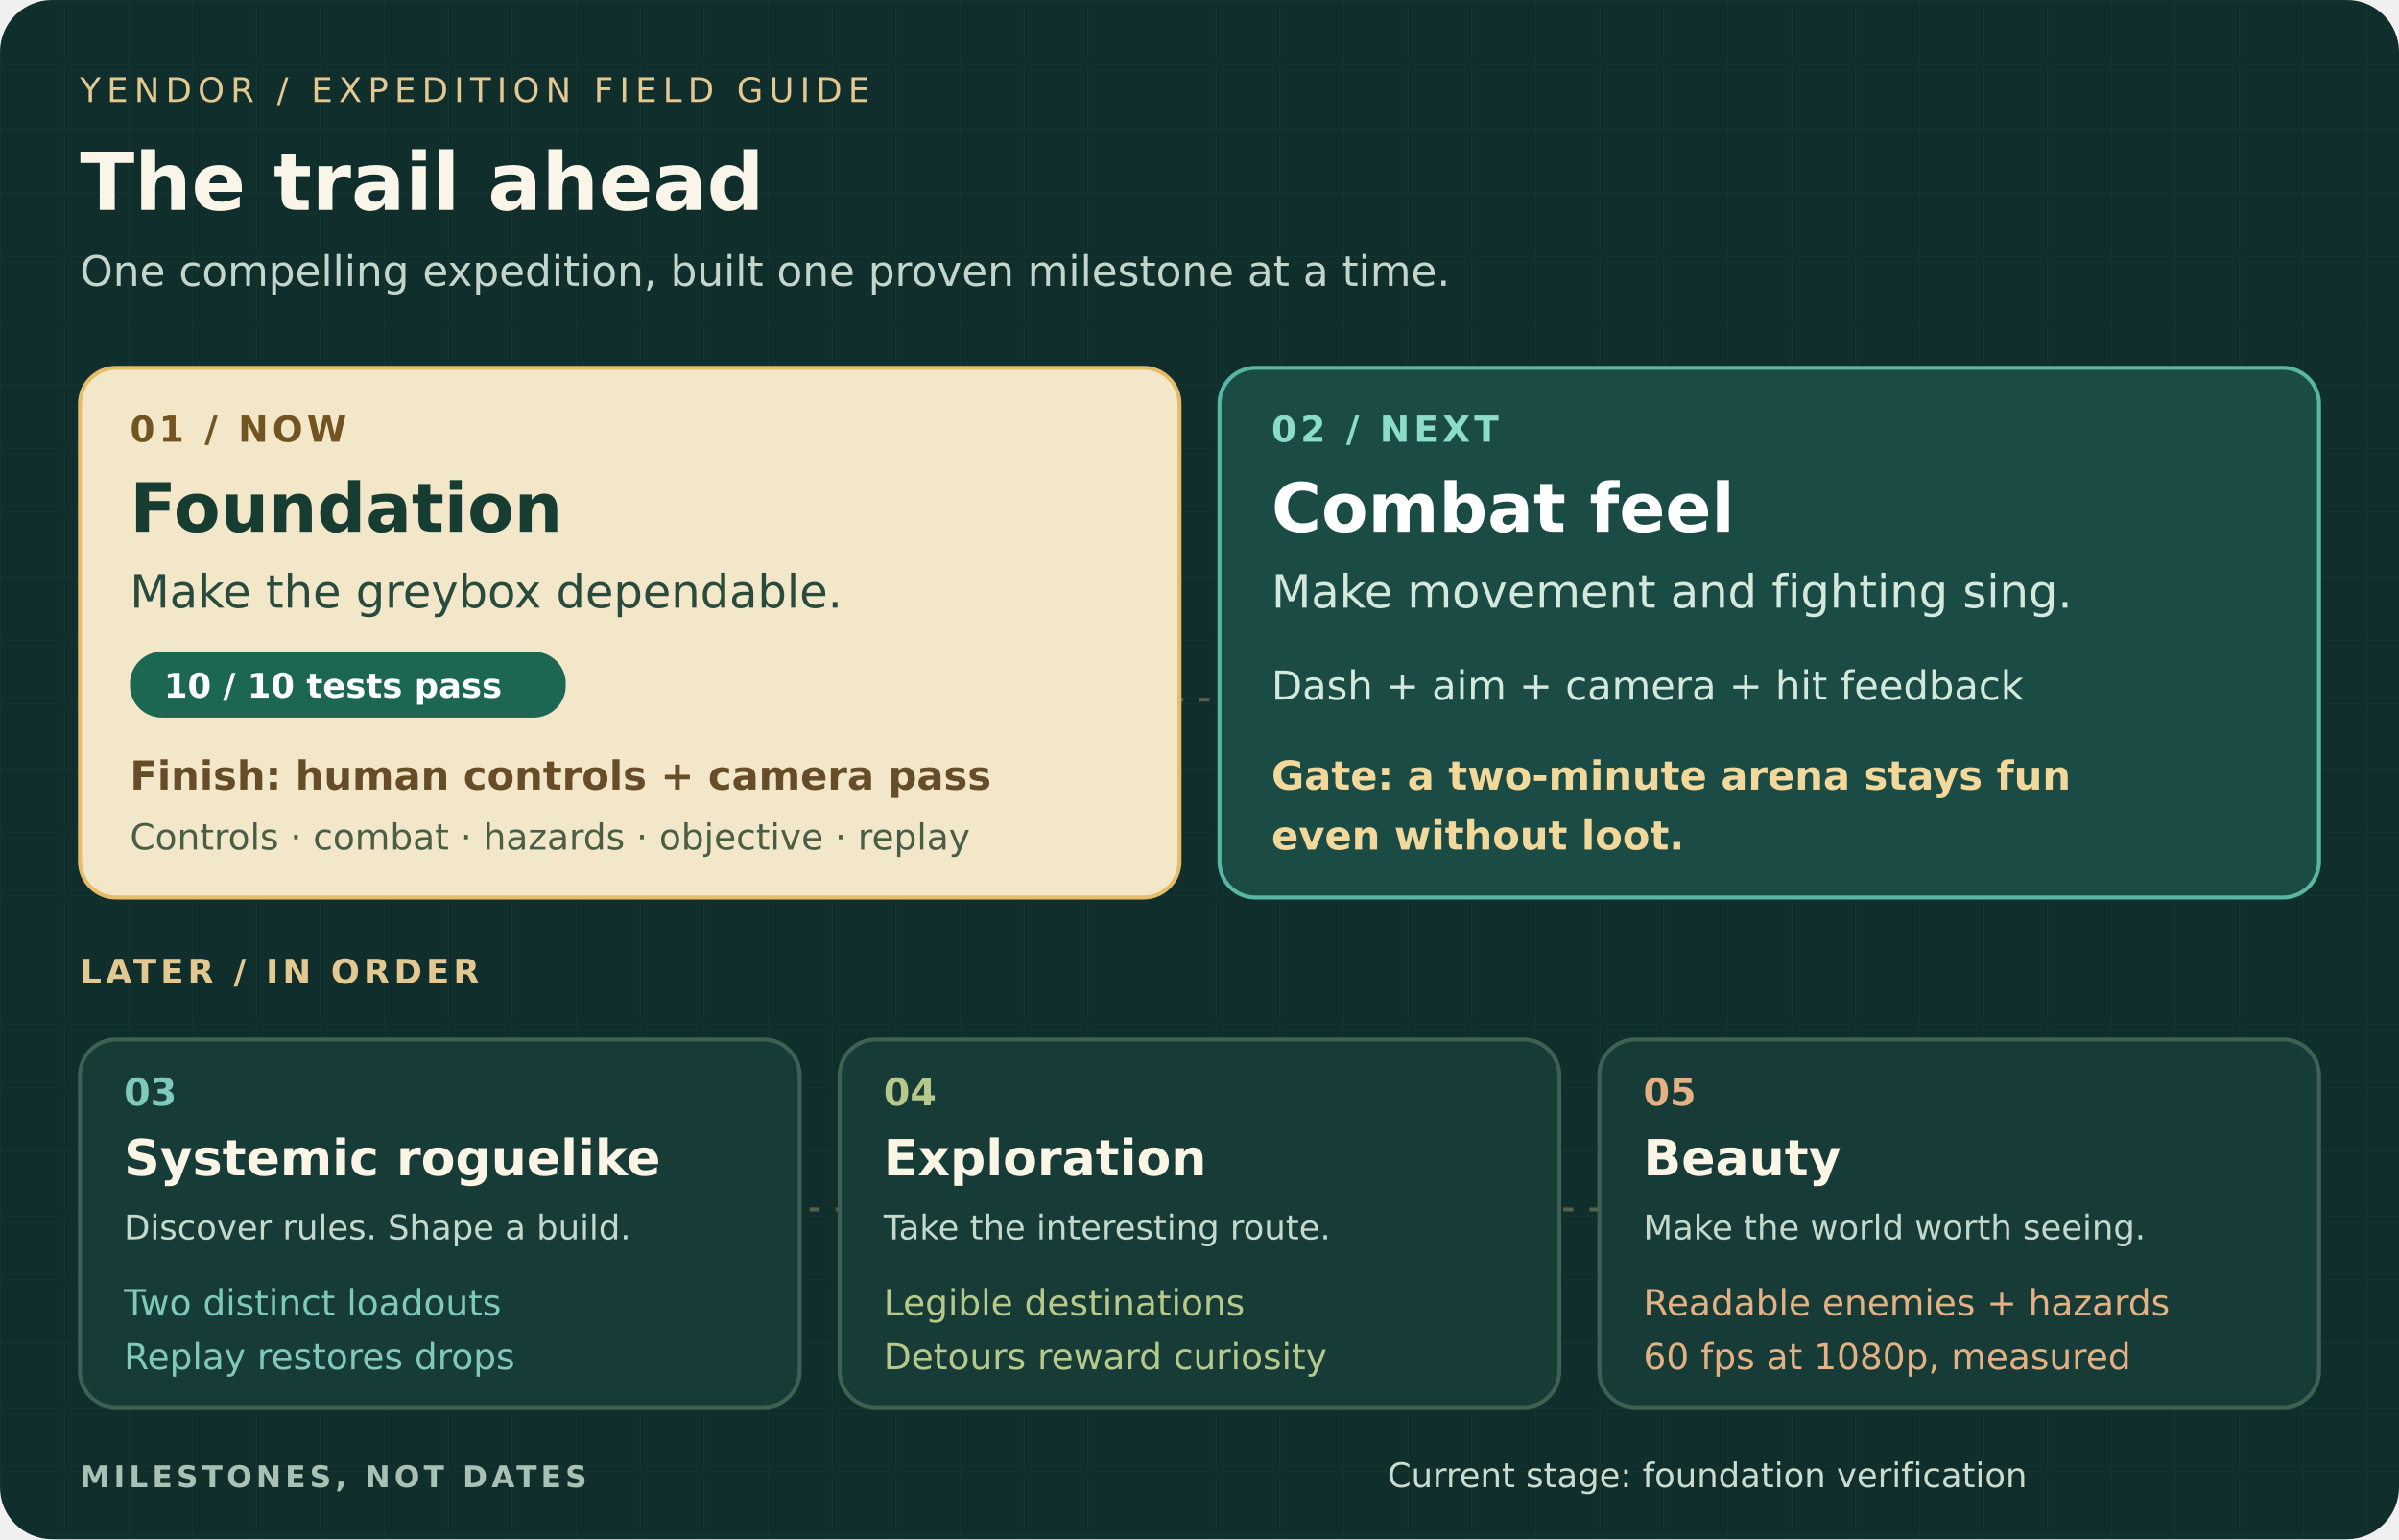
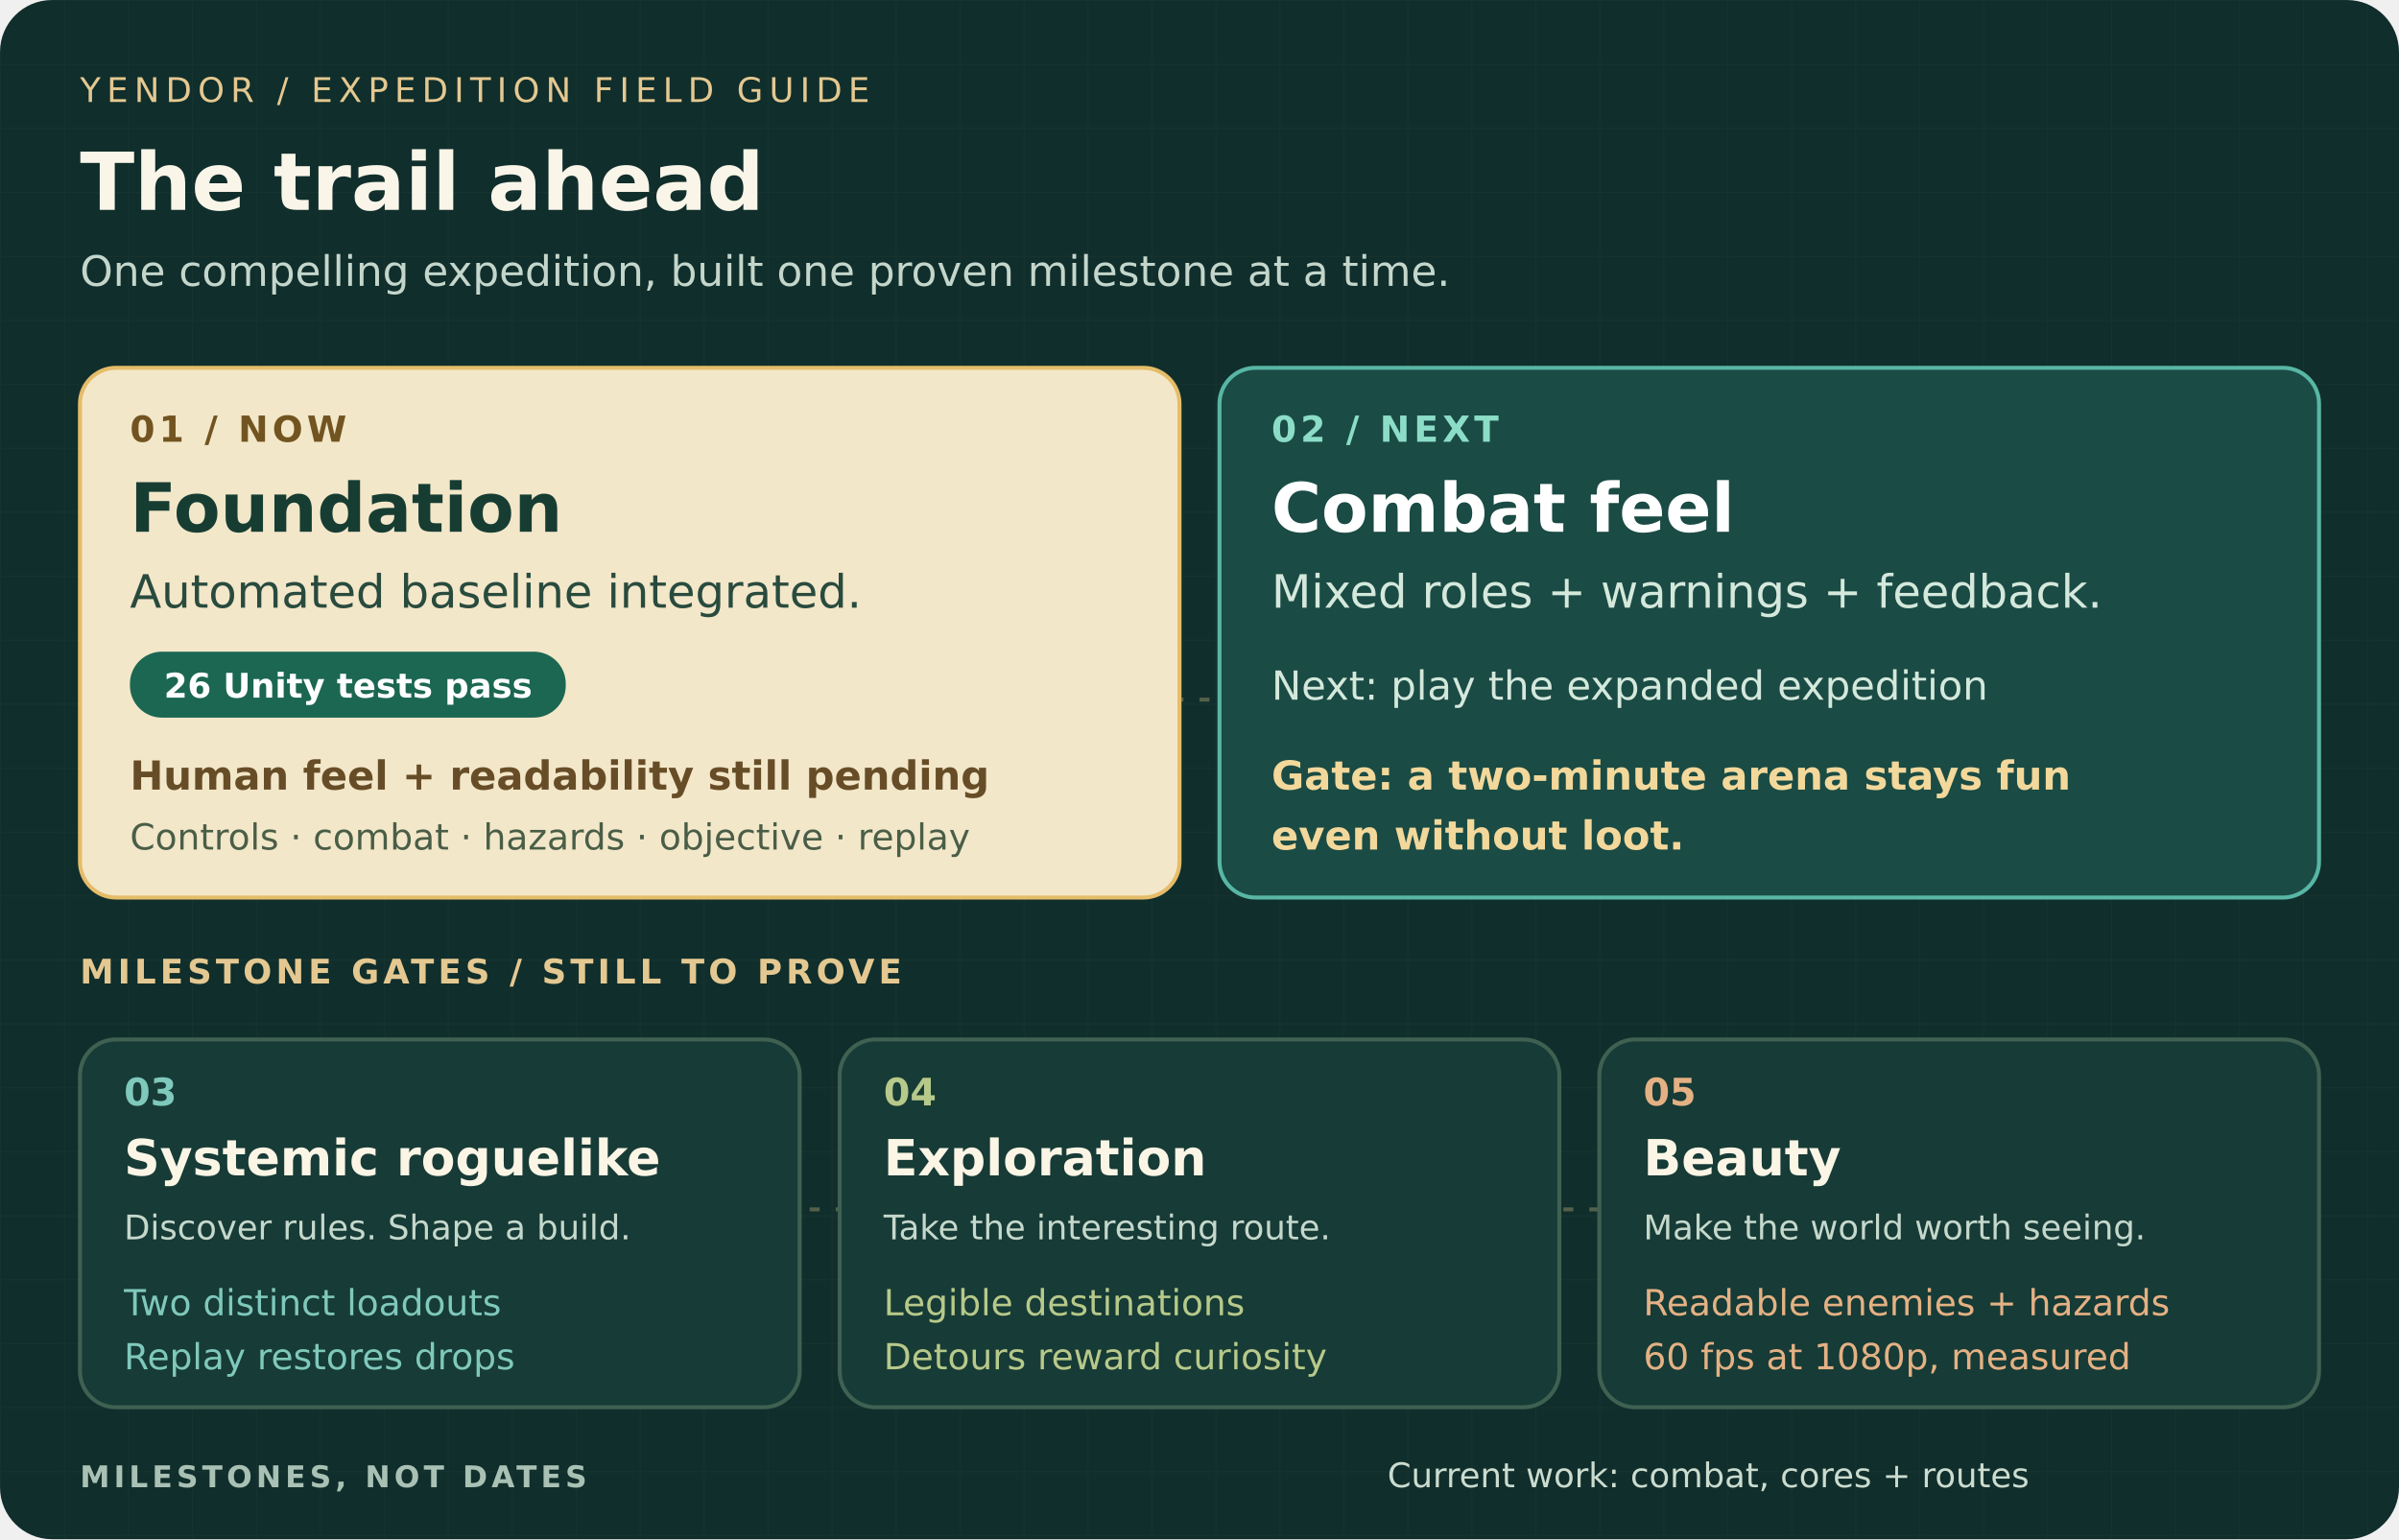
<svg xmlns="http://www.w3.org/2000/svg" width="1200" height="770" viewBox="0 0 1200 770" role="img" aria-labelledby="title desc">
  <defs>
    <pattern id="grid" width="32" height="32" patternUnits="userSpaceOnUse">
      <path d="M32 0H0V32" fill="none" stroke="#ffffff" stroke-opacity=".025" />
    </pattern>
  </defs>
  <rect width="1200" height="770" rx="26" fill="#102e2b" />
  <rect width="1200" height="770" rx="26" fill="url(#grid)" />
  <g font-family="DejaVu Sans, sans-serif">
    <text x="40" y="51" fill="#e4c891" font-size="17" letter-spacing="3">YENDOR / EXPEDITION FIELD GUIDE</text>
    <text x="40" y="105" fill="#f9f5e9" font-size="40" font-weight="700">The trail ahead</text>
    <text x="40" y="143" fill="#c4d6cb" font-size="21">One compelling expedition, built one proven milestone at a time.</text>
    <path d="M80 350H1120M80 605H1120" fill="none" stroke="#d5bc85" stroke-width="2" stroke-dasharray="5 8" opacity=".35" />
    <rect x="40" y="184" width="550" height="265" rx="18" fill="#f3e7c9" stroke="#e5bc69" stroke-width="2" />
    <text x="65" y="221" fill="#725421" font-size="18" font-weight="700" letter-spacing="2">01 / NOW</text>
    <text x="65" y="266" fill="#173d33" font-size="34" font-weight="700">Foundation</text>
-     <text x="65" y="304" fill="#294b3e" font-size="23" font-weight="400">Make the greybox dependable.</text>
+     <text x="65" y="304" fill="#294b3e" font-size="23" font-weight="400">Automated baseline integrated.</text>
    <rect x="65" y="326" width="218" height="33" rx="16" fill="#1b6752" />
-     <text x="82" y="349" fill="#ffffff" font-size="17" font-weight="700">10 / 10 tests pass</text>
-     <text x="65" y="395" fill="#674d27" font-size="20" font-weight="700">Finish: human controls + camera pass</text>
+     <text x="82" y="349" fill="#ffffff" font-size="17" font-weight="700">26 Unity tests pass</text>
+     <text x="65" y="395" fill="#674d27" font-size="20" font-weight="700">Human feel + readability still pending</text>
    <text x="65" y="425" fill="#4a5e47" font-size="18" font-weight="400">Controls · combat · hazards · objective · replay</text>
    <rect x="610" y="184" width="550" height="265" rx="18" fill="#1a4b44" stroke="#58b6a5" stroke-width="2" />
    <text x="636" y="221" fill="#8cddc7" font-size="18" font-weight="700" letter-spacing="2">02 / NEXT</text>
    <text x="636" y="266" fill="#ffffff" font-size="34" font-weight="700">Combat feel</text>
-     <text x="636" y="304" fill="#d4e8dc" font-size="23" font-weight="400">Make movement and fighting sing.</text>
-     <text x="636" y="350" fill="#d4e8dc" font-size="20" font-weight="400">Dash + aim + camera + hit feedback</text>
+     <text x="636" y="304" fill="#d4e8dc" font-size="23" font-weight="400">Mixed roles + warnings + feedback.</text>
+     <text x="636" y="350" fill="#d4e8dc" font-size="20" font-weight="400">Next: play the expanded expedition</text>
    <text x="636" y="395" fill="#f3d89b" font-size="20" font-weight="700">Gate: a two-minute arena stays fun</text>
    <text x="636" y="425" fill="#f3d89b" font-size="20" font-weight="700">even without loot.</text>
-     <text x="40" y="492" fill="#e4c891" font-size="17" font-weight="700" letter-spacing="2">LATER / IN ORDER</text>
+     <text x="40" y="492" fill="#e4c891" font-size="17" font-weight="700" letter-spacing="2">MILESTONE GATES / STILL TO PROVE</text>
    <rect x="40" y="520" width="360" height="184" rx="18" fill="#173b36" stroke="#3e6152" stroke-width="2" />
    <text x="62" y="553" fill="#7fc8bc" font-size="19" font-weight="700">03</text>
    <text x="62" y="588" fill="#fbf5e6" font-size="25" font-weight="700">Systemic roguelike</text>
    <text x="62" y="620" fill="#c5d8cc" font-size="17" font-weight="400">Discover rules. Shape a build.</text>
    <text x="62" y="658" fill="#7fc8bc" font-size="18" font-weight="400">Two distinct loadouts</text>
    <text x="62" y="685" fill="#7fc8bc" font-size="18" font-weight="400">Replay restores drops</text>
    <rect x="420" y="520" width="360" height="184" rx="18" fill="#173b36" stroke="#3e6152" stroke-width="2" />
    <text x="442" y="553" fill="#b7c98a" font-size="19" font-weight="700">04</text>
    <text x="442" y="588" fill="#fbf5e6" font-size="25" font-weight="700">Exploration</text>
    <text x="442" y="620" fill="#c5d8cc" font-size="17" font-weight="400">Take the interesting route.</text>
    <text x="442" y="658" fill="#b7c98a" font-size="18" font-weight="400">Legible destinations</text>
    <text x="442" y="685" fill="#b7c98a" font-size="18" font-weight="400">Detours reward curiosity</text>
    <rect x="800" y="520" width="360" height="184" rx="18" fill="#173b36" stroke="#3e6152" stroke-width="2" />
    <text x="822" y="553" fill="#e4b184" font-size="19" font-weight="700">05</text>
    <text x="822" y="588" fill="#fbf5e6" font-size="25" font-weight="700">Beauty</text>
    <text x="822" y="620" fill="#c5d8cc" font-size="17" font-weight="400">Make the world worth seeing.</text>
    <text x="822" y="658" fill="#e4b184" font-size="18" font-weight="400">Readable enemies + hazards</text>
    <text x="822" y="685" fill="#e4b184" font-size="18" font-weight="400">60 fps at 1080p, measured</text>
    <text x="40" y="744" fill="#a9c1b4" font-size="15" font-weight="700" letter-spacing="2">MILESTONES, NOT DATES</text>
-     <text x="694" y="744" fill="#cbdccf" font-size="17" font-weight="400">Current stage: foundation verification</text>
+     <text x="694" y="744" fill="#cbdccf" font-size="17" font-weight="400">Current work: combat, cores + routes</text>
  </g>
</svg>
